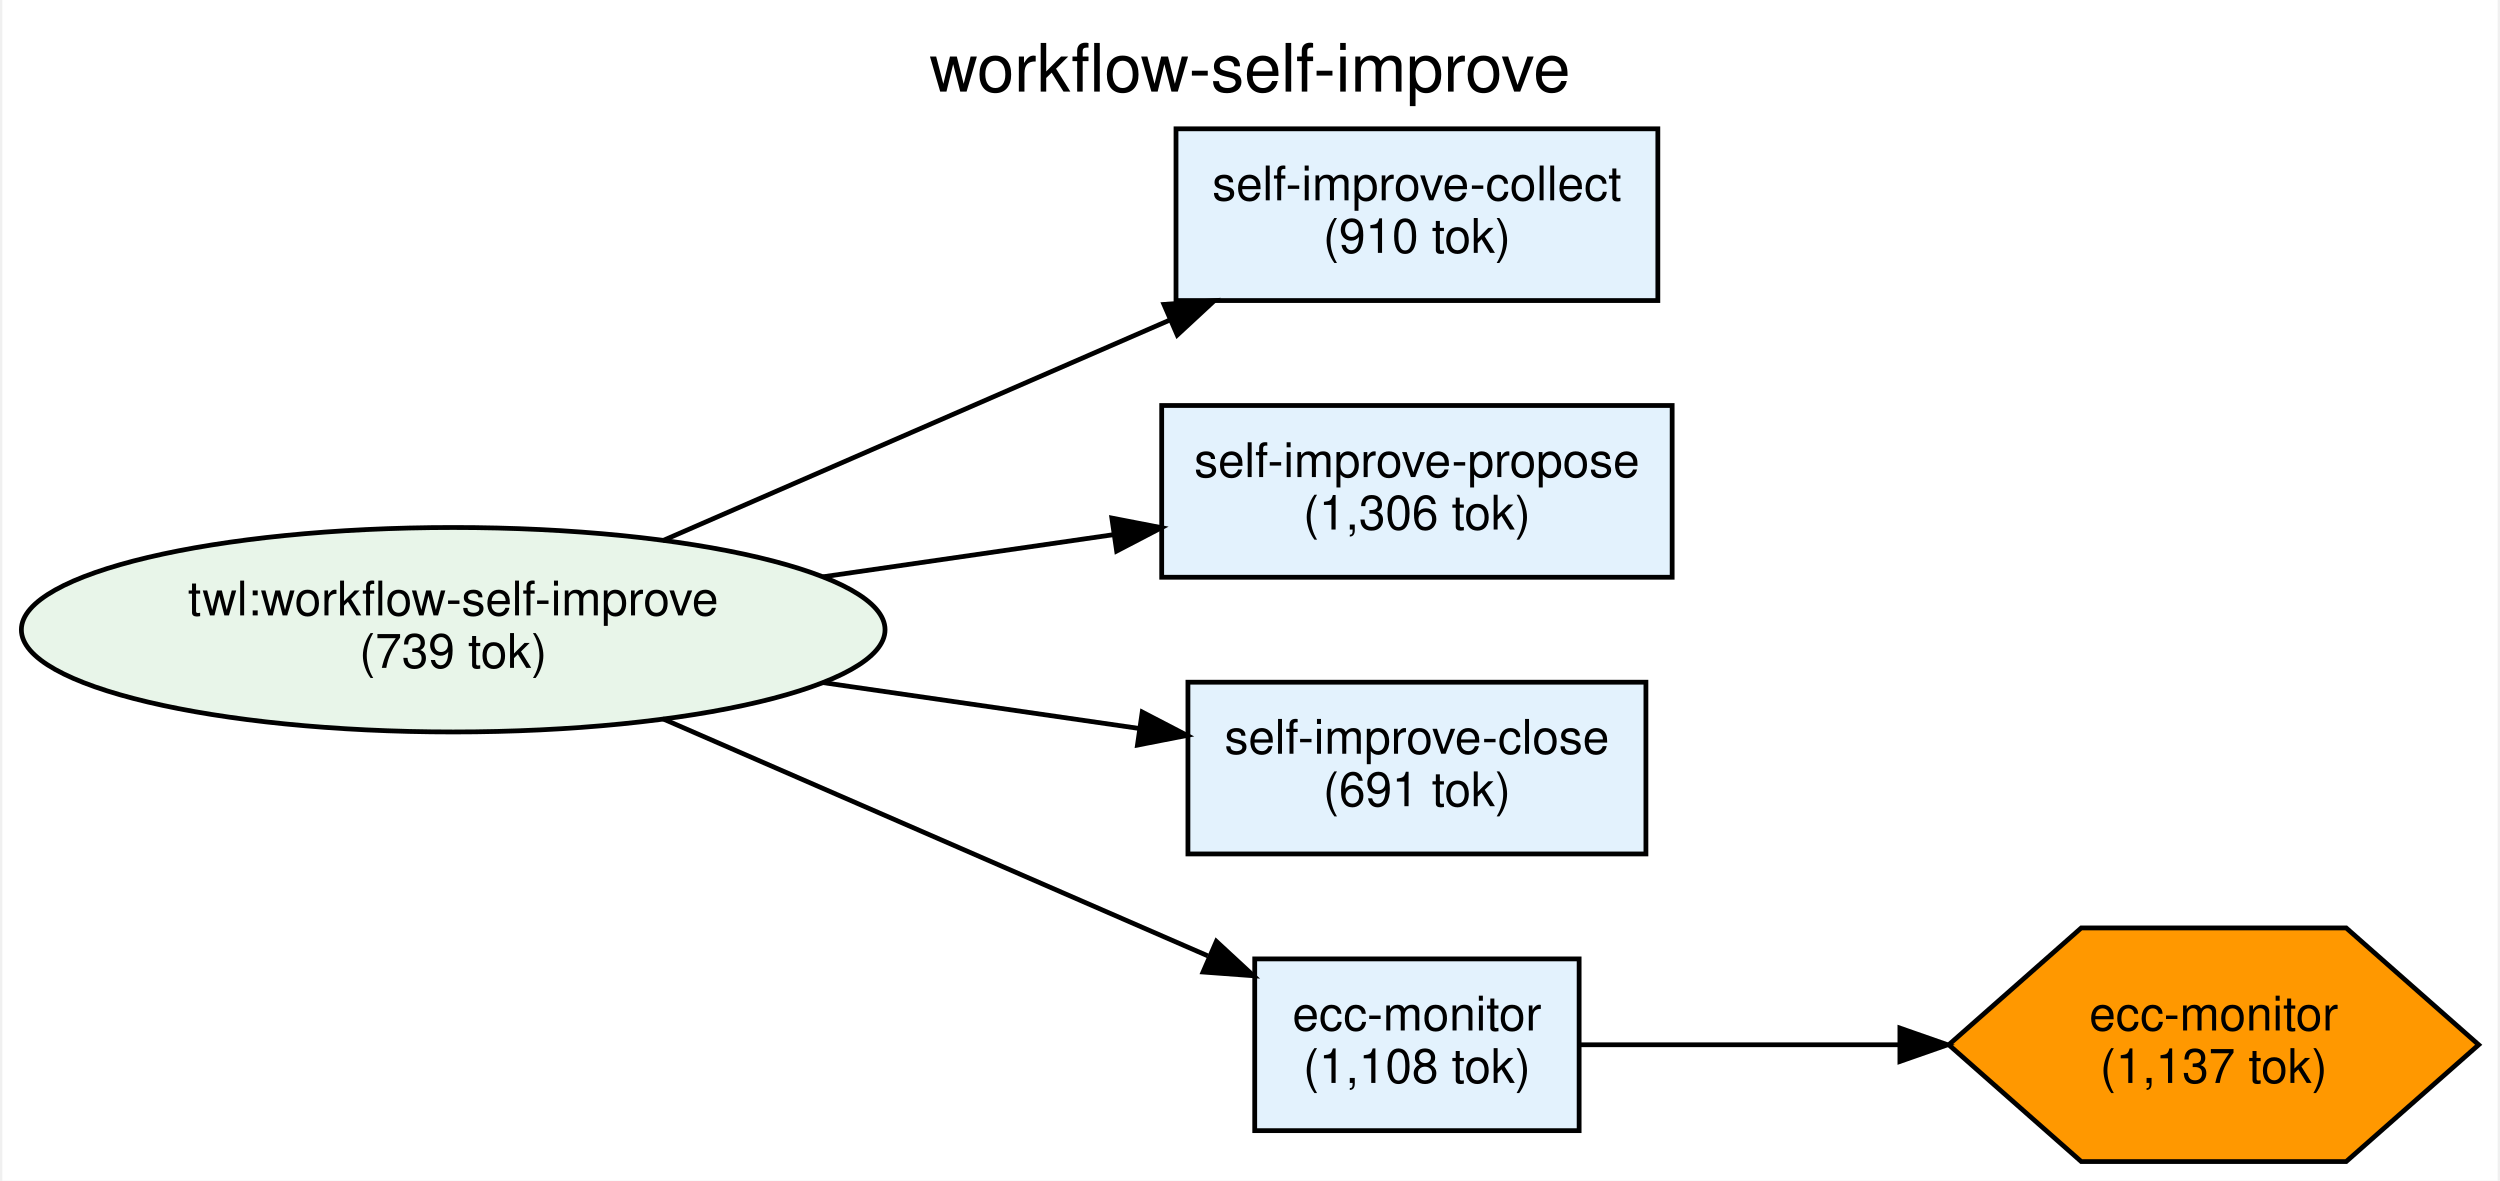
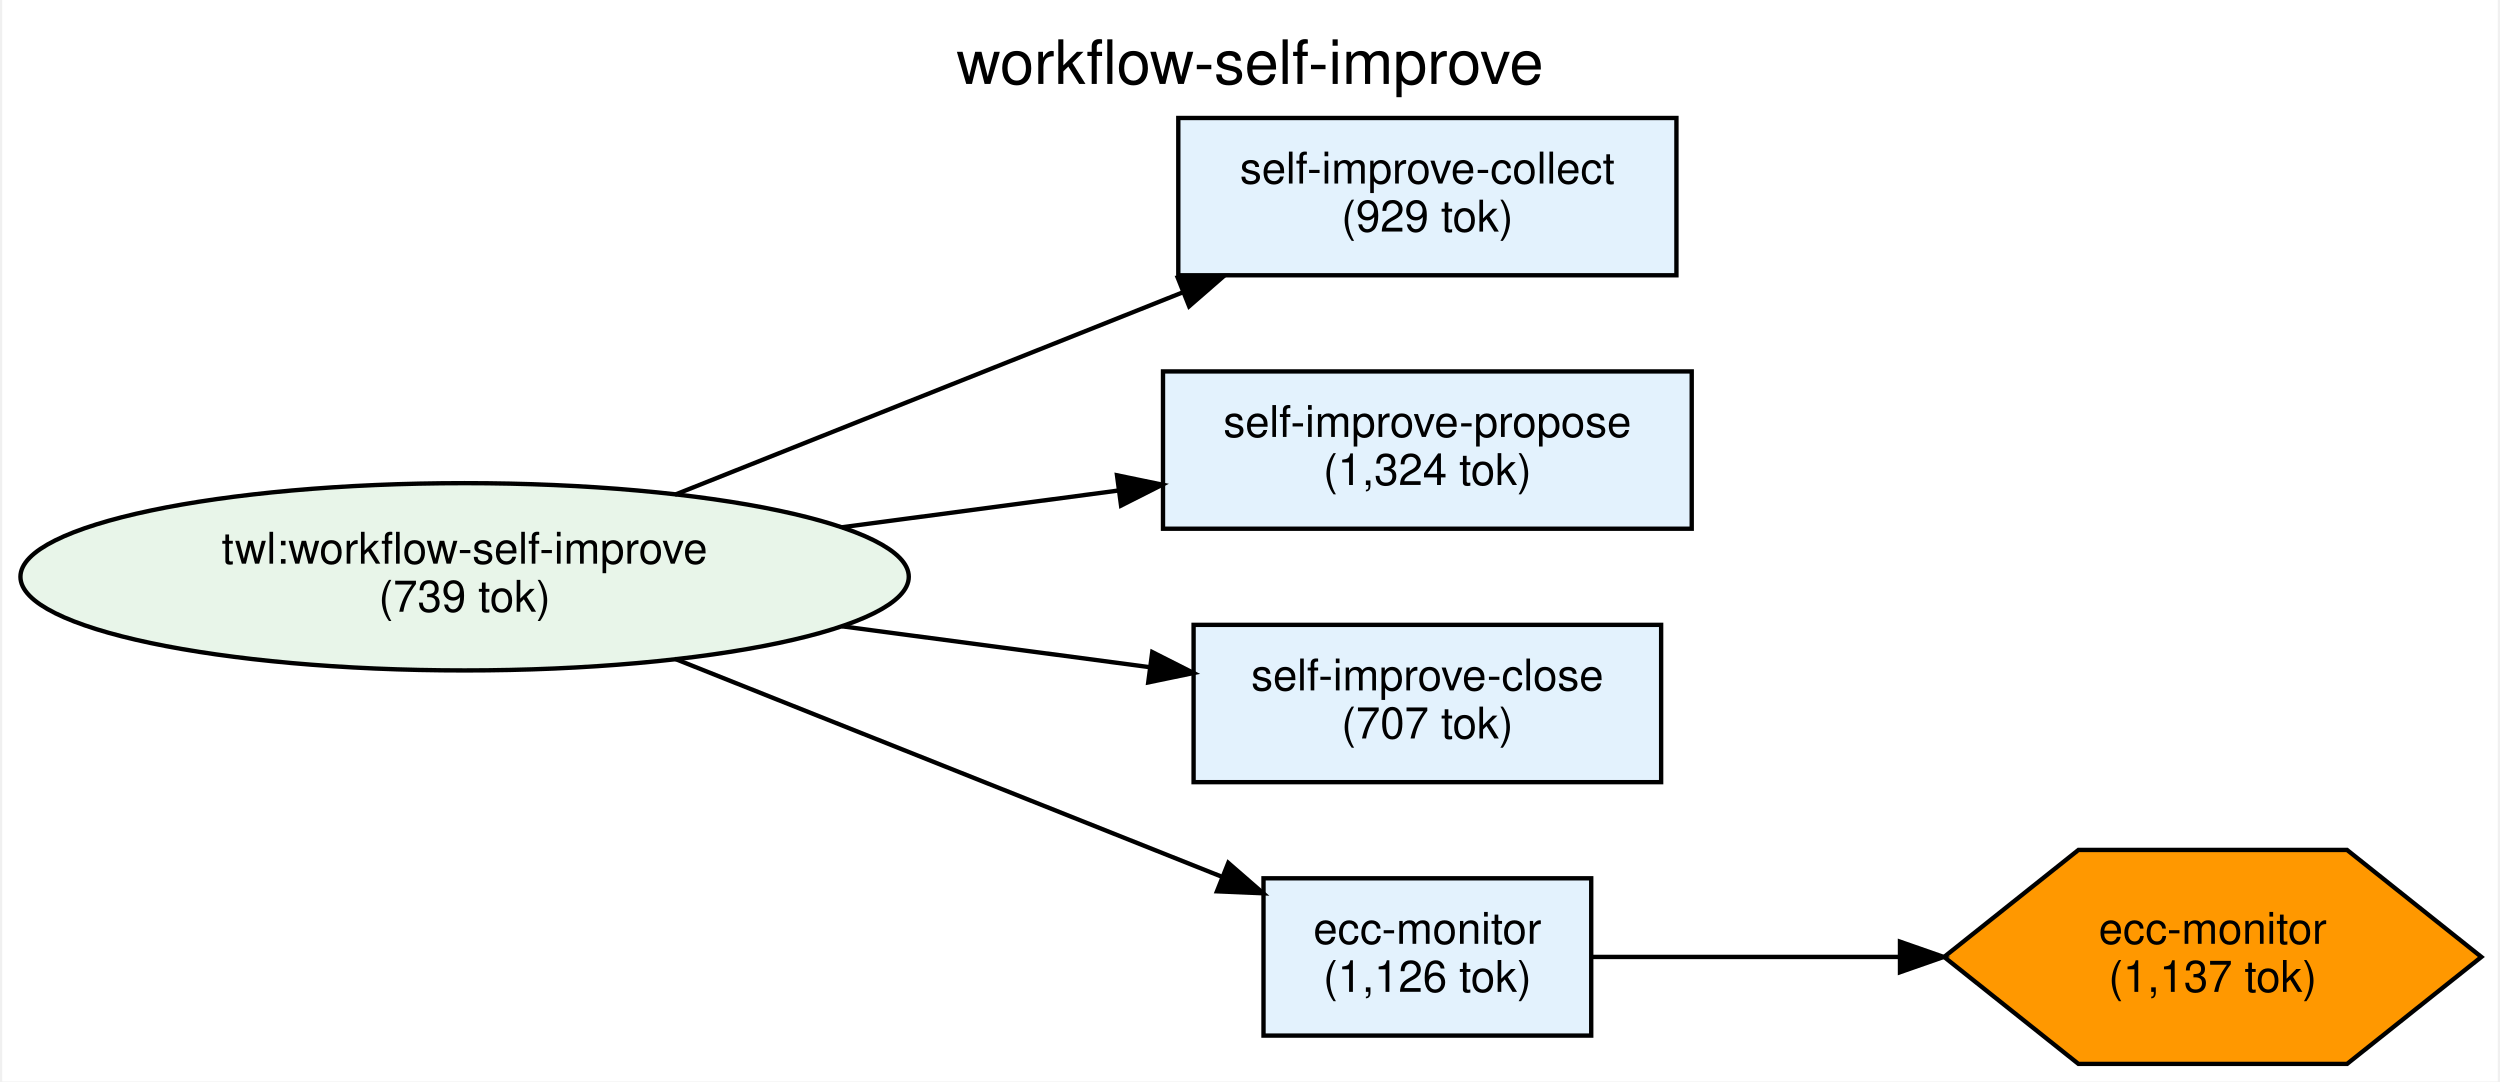
- <svg xmlns="http://www.w3.org/2000/svg" width="523pt" height="247pt" viewBox="0.00 0.00 523.06 247.49">
+ <svg xmlns="http://www.w3.org/2000/svg" width="571pt" height="247pt" viewBox="0.00 0.00 571.12 247.49">
  <g id="graph0" class="graph" transform="scale(1 1) rotate(0) translate(4 243.49)">
-     <polygon fill="white" stroke="transparent" points="-4,4 -4,-243.49 519.06,-243.49 519.06,4 -4,4" />
-     <text text-anchor="middle" x="257.53" y="-224.29" font-family="Helvetica,sans-Serif" font-size="14.00">workflow-self-improve</text>
+     <polygon fill="white" stroke="transparent" points="-4,4 -4,-243.49 567.12,-243.49 567.12,4 -4,4" />
+     <text text-anchor="middle" x="281.56" y="-224.29" font-family="Helvetica,sans-Serif" font-size="14.00">workflow-self-improve</text>
    <g id="node1" class="node">
-       <ellipse fill="#e8f5e9" stroke="black" cx="90.51" cy="-111.49" rx="90.52" ry="21.43" />
-       <text text-anchor="middle" x="90.51" y="-114.49" font-family="Helvetica,sans-Serif" font-size="10.00">twl:workflow-self-improve</text>
-       <text text-anchor="middle" x="90.51" y="-103.49" font-family="Helvetica,sans-Serif" font-size="10.00">(739 tok)</text>
+       <ellipse fill="#e8f5e9" stroke="black" cx="101.82" cy="-111.49" rx="101.65" ry="21.43" />
+       <text text-anchor="middle" x="101.82" y="-114.49" font-family="Helvetica,sans-Serif" font-size="10.00">twl:workflow-self-improve</text>
+       <text text-anchor="middle" x="101.82" y="-103.49" font-family="Helvetica,sans-Serif" font-size="10.00">(739 tok)</text>
    </g>
    <g id="node2" class="node">
-       <polygon fill="#e3f2fd" stroke="black" points="343.02,-216.49 242.02,-216.49 242.02,-180.49 343.02,-180.49 343.02,-216.49" />
-       <text text-anchor="middle" x="292.52" y="-201.49" font-family="Helvetica,sans-Serif" font-size="10.00">self-improve-collect</text>
-       <text text-anchor="middle" x="292.52" y="-190.49" font-family="Helvetica,sans-Serif" font-size="10.00">(910 tok)</text>
+       <polygon fill="#e3f2fd" stroke="black" points="379.15,-216.49 265.15,-216.49 265.15,-180.49 379.15,-180.49 379.15,-216.49" />
+       <text text-anchor="middle" x="322.15" y="-201.49" font-family="Helvetica,sans-Serif" font-size="10.00">self-improve-collect</text>
+       <text text-anchor="middle" x="322.15" y="-190.49" font-family="Helvetica,sans-Serif" font-size="10.00">(929 tok)</text>
    </g>
    <g id="edge1" class="edge">
-       <path fill="none" stroke="black" d="M134.42,-130.16C165.55,-143.7 207.78,-162.07 240.62,-176.36" />
-       <polygon fill="black" stroke="black" points="239.49,-179.68 250.05,-180.46 242.28,-173.26 239.49,-179.68" />
+       <path fill="none" stroke="black" d="M149.93,-130.27C184.1,-143.88 230.43,-162.35 266.28,-176.63" />
+       <polygon fill="black" stroke="black" points="265.04,-179.9 275.62,-180.35 267.63,-173.4 265.04,-179.9" />
    </g>
    <g id="node3" class="node">
-       <polygon fill="#e3f2fd" stroke="black" points="346.02,-158.49 239.02,-158.49 239.02,-122.49 346.02,-122.49 346.02,-158.49" />
-       <text text-anchor="middle" x="292.52" y="-143.49" font-family="Helvetica,sans-Serif" font-size="10.00">self-improve-propose</text>
-       <text text-anchor="middle" x="292.52" y="-132.49" font-family="Helvetica,sans-Serif" font-size="10.00">(1,306 tok)</text>
+       <polygon fill="#e3f2fd" stroke="black" points="382.65,-158.49 261.65,-158.49 261.65,-122.49 382.65,-122.49 382.65,-158.49" />
+       <text text-anchor="middle" x="322.15" y="-143.49" font-family="Helvetica,sans-Serif" font-size="10.00">self-improve-propose</text>
+       <text text-anchor="middle" x="322.15" y="-132.49" font-family="Helvetica,sans-Serif" font-size="10.00">(1,324 tok)</text>
    </g>
    <g id="edge2" class="edge">
-       <path fill="none" stroke="black" d="M167.98,-122.58C188.17,-125.51 209.72,-128.63 229.07,-131.44" />
-       <polygon fill="black" stroke="black" points="228.57,-134.9 238.97,-132.88 229.58,-127.98 228.57,-134.9" />
+       <path fill="none" stroke="black" d="M188.17,-122.83C209.14,-125.62 231.35,-128.57 251.49,-131.24" />
+       <polygon fill="black" stroke="black" points="251.12,-134.72 261.5,-132.57 252.05,-127.79 251.12,-134.72" />
    </g>
    <g id="node4" class="node">
-       <polygon fill="#e3f2fd" stroke="black" points="340.52,-100.49 244.52,-100.49 244.52,-64.49 340.52,-64.49 340.52,-100.49" />
-       <text text-anchor="middle" x="292.52" y="-85.49" font-family="Helvetica,sans-Serif" font-size="10.00">self-improve-close</text>
-       <text text-anchor="middle" x="292.52" y="-74.49" font-family="Helvetica,sans-Serif" font-size="10.00">(691 tok)</text>
+       <polygon fill="#e3f2fd" stroke="black" points="375.65,-100.49 268.65,-100.49 268.65,-64.49 375.65,-64.49 375.65,-100.49" />
+       <text text-anchor="middle" x="322.15" y="-85.49" font-family="Helvetica,sans-Serif" font-size="10.00">self-improve-close</text>
+       <text text-anchor="middle" x="322.15" y="-74.49" font-family="Helvetica,sans-Serif" font-size="10.00">(707 tok)</text>
    </g>
    <g id="edge3" class="edge">
-       <path fill="none" stroke="black" d="M167.98,-100.41C189.96,-97.22 213.55,-93.8 234.17,-90.81" />
-       <polygon fill="black" stroke="black" points="234.94,-94.23 244.34,-89.34 233.94,-87.31 234.94,-94.23" />
+       <path fill="none" stroke="black" d="M188.17,-100.16C211.61,-97.05 236.58,-93.73 258.49,-90.82" />
+       <polygon fill="black" stroke="black" points="259.19,-94.26 268.65,-89.47 258.27,-87.32 259.19,-94.26" />
    </g>
    <g id="node5" class="node">
-       <polygon fill="#e3f2fd" stroke="black" points="326.52,-42.49 258.52,-42.49 258.52,-6.49 326.52,-6.49 326.52,-42.49" />
-       <text text-anchor="middle" x="292.52" y="-27.49" font-family="Helvetica,sans-Serif" font-size="10.00">ecc-monitor</text>
-       <text text-anchor="middle" x="292.52" y="-16.49" font-family="Helvetica,sans-Serif" font-size="10.00">(1,108 tok)</text>
+       <polygon fill="#e3f2fd" stroke="black" points="359.65,-42.49 284.65,-42.49 284.65,-6.49 359.65,-6.49 359.65,-42.49" />
+       <text text-anchor="middle" x="322.15" y="-27.49" font-family="Helvetica,sans-Serif" font-size="10.00">ecc-monitor</text>
+       <text text-anchor="middle" x="322.15" y="-16.49" font-family="Helvetica,sans-Serif" font-size="10.00">(1,126 tok)</text>
    </g>
    <g id="edge4" class="edge">
-       <path fill="none" stroke="black" d="M134.42,-92.83C168.16,-78.15 214.95,-57.8 248.68,-43.13" />
-       <polygon fill="black" stroke="black" points="250.48,-46.16 258.26,-38.96 247.69,-39.74 250.48,-46.16" />
+       <path fill="none" stroke="black" d="M149.93,-92.72C186.98,-77.96 238.32,-57.5 275.1,-42.85" />
+       <polygon fill="black" stroke="black" points="276.59,-46.02 284.59,-39.06 274,-39.51 276.59,-46.02" />
    </g>
    <g id="node6" class="node">
-       <polygon fill="#ff9800" stroke="black" points="515.08,-24.49 487.31,-48.98 431.77,-48.98 404,-24.49 431.77,-0.01 487.31,-0.01 515.08,-24.49" />
-       <text text-anchor="middle" x="459.54" y="-27.49" font-family="Helvetica,sans-Serif" font-size="10.00">ecc-monitor</text>
-       <text text-anchor="middle" x="459.54" y="-16.49" font-family="Helvetica,sans-Serif" font-size="10.00">(1,137 tok)</text>
+       <polygon fill="#ff9800" stroke="black" points="563.36,-24.49 532.62,-48.98 471.15,-48.98 440.41,-24.49 471.15,-0.01 532.62,-0.01 563.36,-24.49" />
+       <text text-anchor="middle" x="501.88" y="-27.49" font-family="Helvetica,sans-Serif" font-size="10.00">ecc-monitor</text>
+       <text text-anchor="middle" x="501.88" y="-16.49" font-family="Helvetica,sans-Serif" font-size="10.00">(1,137 tok)</text>
    </g>
    <g id="edge5" class="edge">
-       <path fill="none" stroke="black" d="M326.91,-24.49C346.11,-24.49 370.89,-24.49 393.75,-24.49" />
-       <polygon fill="black" stroke="black" points="393.76,-27.99 403.76,-24.49 393.76,-20.99 393.76,-27.99" />
+       <path fill="none" stroke="black" d="M359.97,-24.49C380.26,-24.49 406.13,-24.49 430.15,-24.49" />
+       <polygon fill="black" stroke="black" points="430.31,-27.99 440.31,-24.49 430.31,-20.99 430.31,-27.99" />
    </g>
  </g>
</svg>
